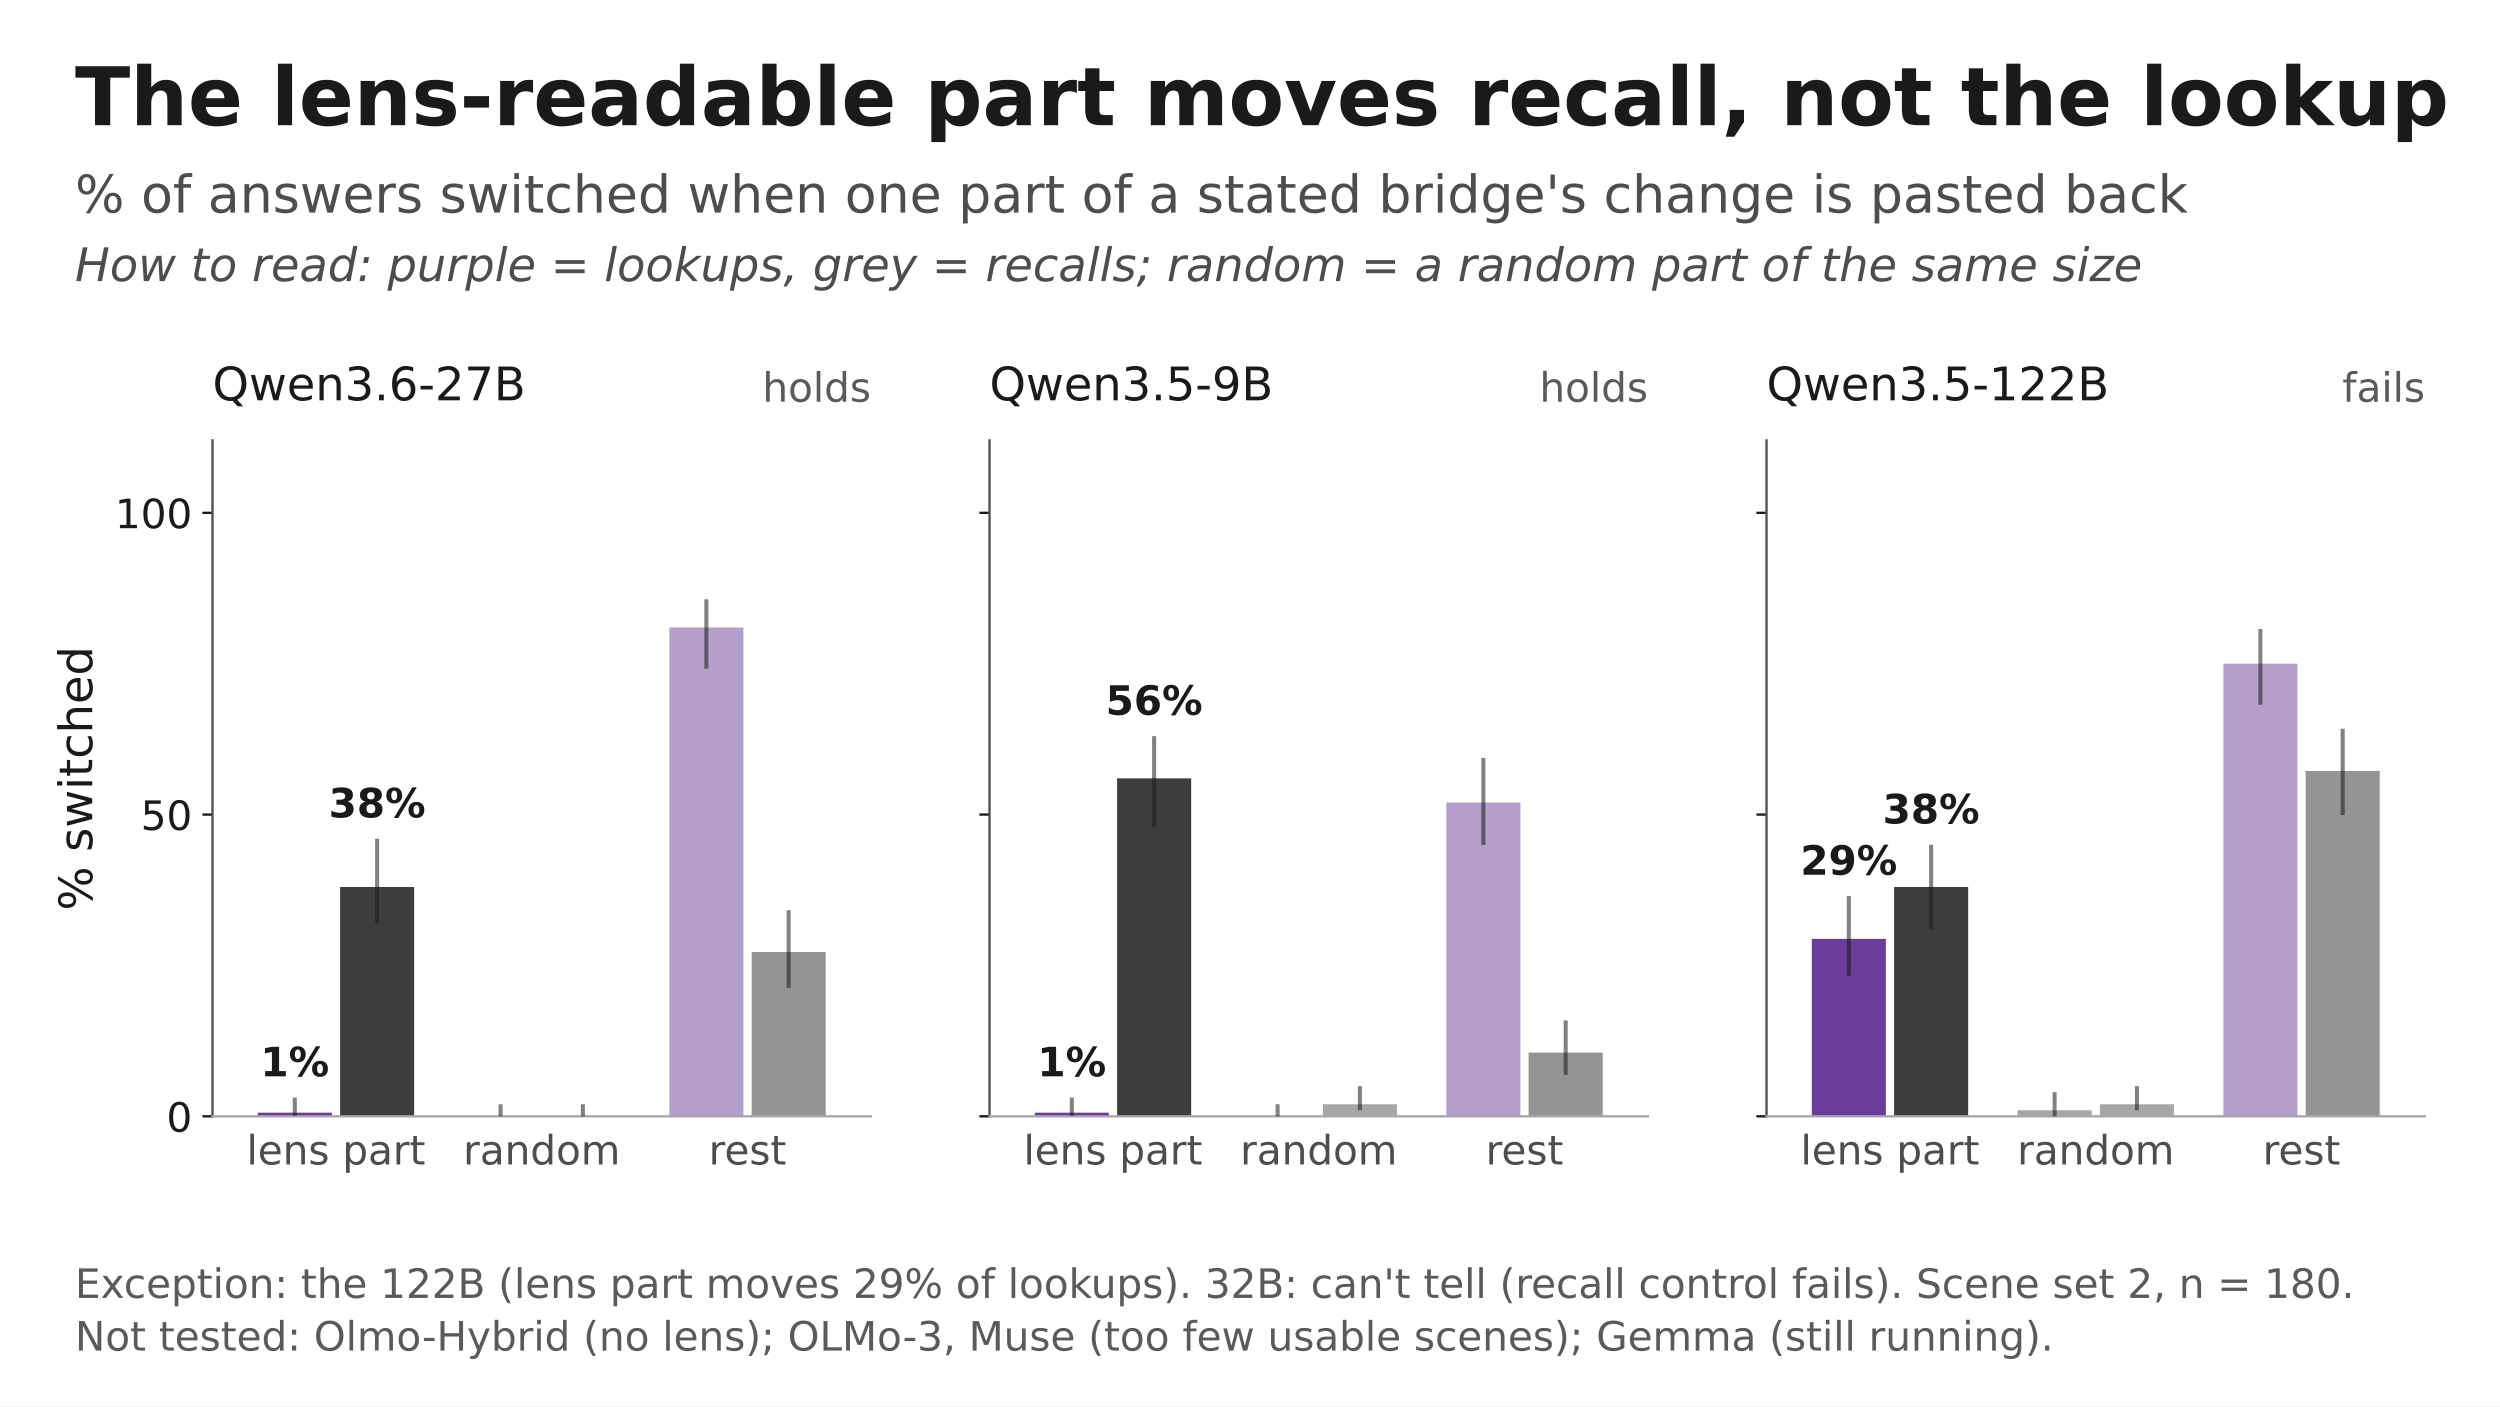
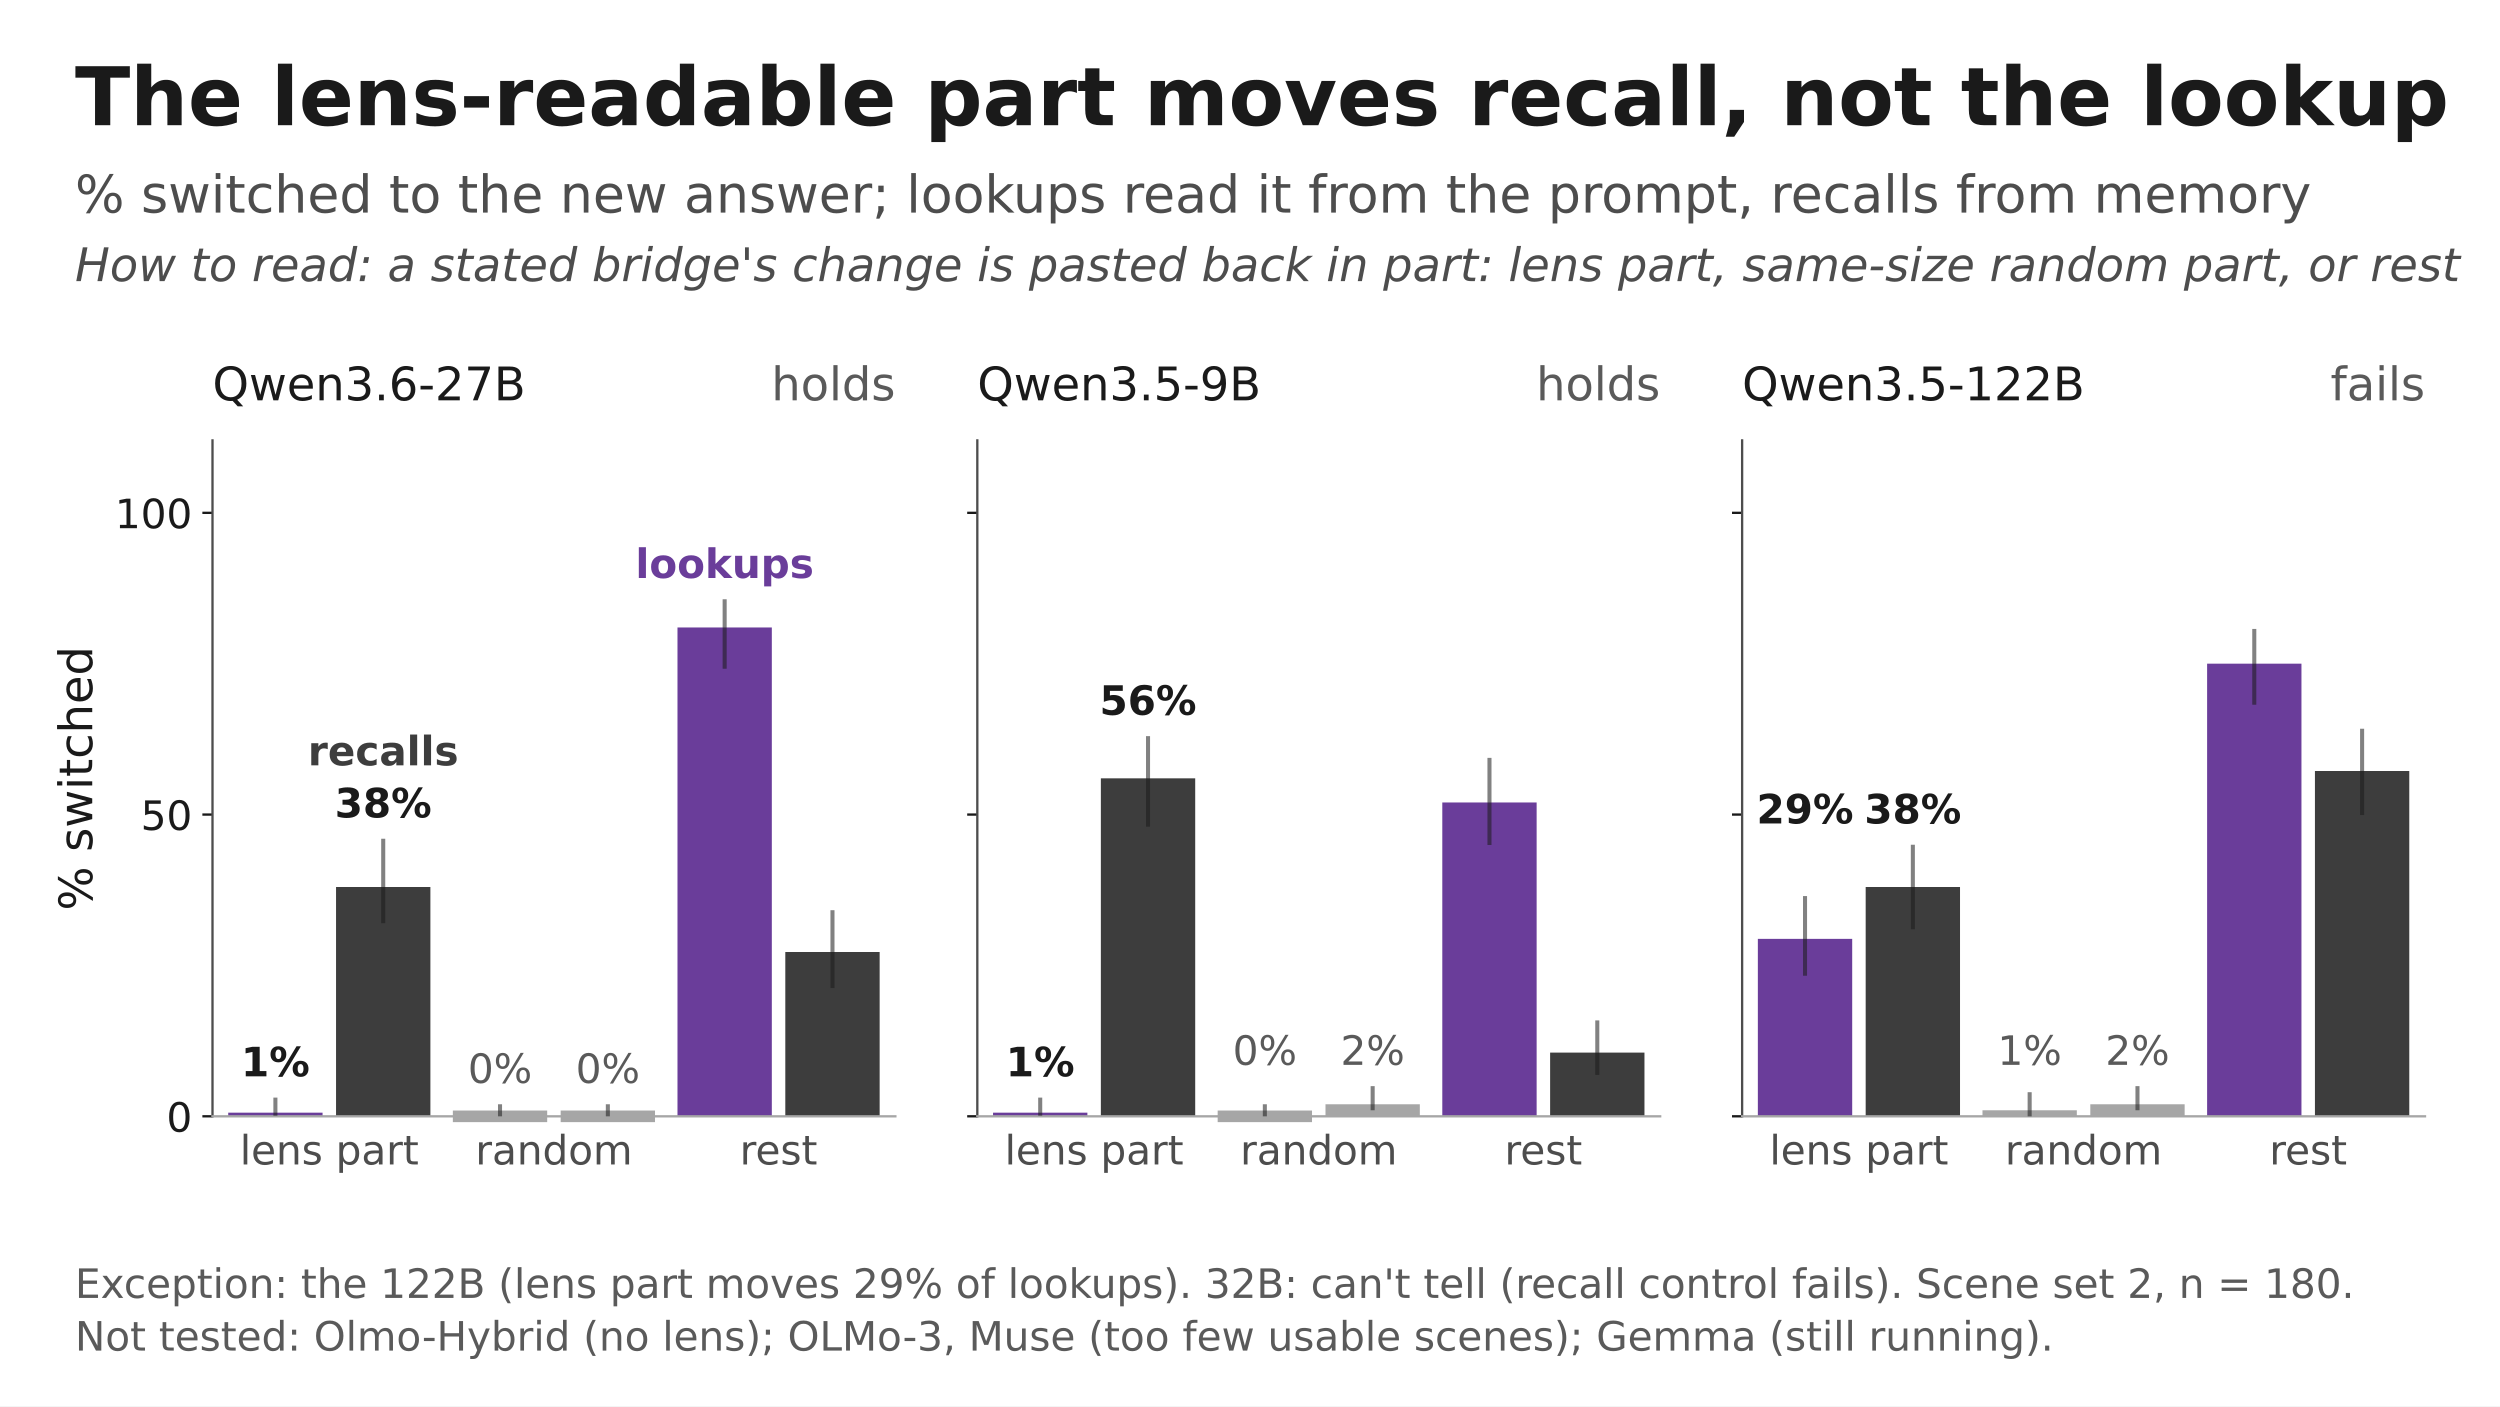
<svg xmlns="http://www.w3.org/2000/svg" xmlns:xlink="http://www.w3.org/1999/xlink" width="864pt" height="486pt" viewBox="0 0 864 486" version="1.1">
  <defs>
    <style type="text/css">*{stroke-linejoin: round; stroke-linecap: butt}</style>
  </defs>
  <g id="figure_1">
    <g id="patch_1">
      <path d="M 0 486  L 864 486  L 864 0  L 0 0  z " style="fill: #ffffff" />
    </g>
    <g id="axes_1">
      <g id="patch_2">
-         <path d="M 73.44 385.8  L 301.011 385.8  L 301.011 152.2  L 73.44 152.2  z " style="fill: #ffffff" />
+         <path d="M 73.44 385.8  L 309.44 385.8  L 309.44 152.2  L 73.44 152.2  z " style="fill: #ffffff" />
      </g>
      <g id="matplotlib.axis_1">
        <g id="xtick_1">
          <g id="line2d_1" />
          <g id="text_1">
-             <text style="font-size: 14px; font-family: 'DejaVu Sans'; text-anchor: middle; fill: #4d4d4d" x="116.11" y="402.438" transform="rotate(-0 116.1096 402.4378)">lens part</text>
+             <text style="font-size: 14px; font-family: 'DejaVu Sans'; text-anchor: middle; fill: #4d4d4d" x="113.808" y="402.438" transform="rotate(-0 113.8084 402.4378)">lens part</text>
          </g>
        </g>
        <g id="xtick_2">
          <g id="line2d_2" />
          <g id="text_2">
-             <text style="font-size: 14px; font-family: 'DejaVu Sans'; text-anchor: middle; fill: #4d4d4d" x="187.226" y="402.438" transform="rotate(-0 187.2257 402.4378)">random</text>
+             <text style="font-size: 14px; font-family: 'DejaVu Sans'; text-anchor: middle; fill: #4d4d4d" x="191.44" y="402.438" transform="rotate(-0 191.44 402.4378)">random</text>
          </g>
        </g>
        <g id="xtick_3">
          <g id="line2d_3" />
          <g id="text_3">
-             <text style="font-size: 14px; font-family: 'DejaVu Sans'; text-anchor: middle; fill: #4d4d4d" x="258.342" y="402.437" transform="rotate(-0 258.3418 402.4367)">rest</text>
+             <text style="font-size: 14px; font-family: 'DejaVu Sans'; text-anchor: middle; fill: #4d4d4d" x="269.072" y="402.437" transform="rotate(-0 269.0716 402.4367)">rest</text>
          </g>
        </g>
      </g>
      <g id="matplotlib.axis_2">
        <g id="ytick_1">
          <g id="line2d_4">
            <defs>
-               <path id="m57702f24b7" d="M 0 0  L -3.5 0  " style="stroke: #1a1a1a; stroke-width: 0.8" />
+               <path id="md318190e50" d="M 0 0  L -3.5 0  " style="stroke: #1a1a1a; stroke-width: 0.8" />
            </defs>
            <g>
-               <use xlink:href="#m57702f24b7" x="73.44" y="385.8" style="fill: #1a1a1a; stroke: #1a1a1a; stroke-width: 0.8" />
+               <use xlink:href="#md318190e50" x="73.44" y="385.8" style="fill: #1a1a1a; stroke: #1a1a1a; stroke-width: 0.8" />
            </g>
          </g>
          <g id="text_4">
            <text style="font-size: 14px; font-family: 'DejaVu Sans'; text-anchor: end; fill: #1a1a1a" x="66.44" y="391.118" transform="rotate(-0 66.44 391.1184)">0</text>
          </g>
        </g>
        <g id="ytick_2">
          <g id="line2d_5">
            <g>
-               <use xlink:href="#m57702f24b7" x="73.44" y="281.514" style="fill: #1a1a1a; stroke: #1a1a1a; stroke-width: 0.8" />
+               <use xlink:href="#md318190e50" x="73.44" y="281.514" style="fill: #1a1a1a; stroke: #1a1a1a; stroke-width: 0.8" />
            </g>
          </g>
          <g id="text_5">
            <text style="font-size: 14px; font-family: 'DejaVu Sans'; text-anchor: end; fill: #1a1a1a" x="66.44" y="286.833" transform="rotate(-0 66.44 286.8326)">50</text>
          </g>
        </g>
        <g id="ytick_3">
          <g id="line2d_6">
            <g>
-               <use xlink:href="#m57702f24b7" x="73.44" y="177.229" style="fill: #1a1a1a; stroke: #1a1a1a; stroke-width: 0.8" />
+               <use xlink:href="#md318190e50" x="73.44" y="177.229" style="fill: #1a1a1a; stroke: #1a1a1a; stroke-width: 0.8" />
            </g>
          </g>
          <g id="text_6">
            <text style="font-size: 14px; font-family: 'DejaVu Sans'; text-anchor: end; fill: #1a1a1a" x="66.44" y="182.547" transform="rotate(-0 66.44 182.5469)">100</text>
          </g>
        </g>
        <g id="text_7">
          <text style="font-size: 16px; font-family: 'DejaVu Sans'; text-anchor: middle; fill: #1a1a1a" x="31.874" y="269" transform="rotate(-90 31.87375 269)">% switched</text>
        </g>
      </g>
      <g id="patch_3">
-         <path d="M 89.086 385.8  L 114.687 385.8  L 114.687 384.549  L 89.086 384.549  z " clip-path="url(#p2c269c206a)" style="fill: #6a3d9a" />
+         <path d="M 78.874 385.8  L 111.479 385.8  L 111.479 384.549  L 78.874 384.549  z " clip-path="url(#pa3e2d3cb2d)" style="fill: #6a3d9a" />
      </g>
      <g id="patch_4">
-         <path d="M 117.532 385.8  L 143.134 385.8  L 143.134 306.543  L 117.532 306.543  z " clip-path="url(#p2c269c206a)" style="fill: #3d3d3d" />
+         <path d="M 116.137 385.8  L 148.743 385.8  L 148.743 306.543  L 116.137 306.543  z " clip-path="url(#pa3e2d3cb2d)" style="fill: #3d3d3d" />
      </g>
      <g id="patch_5">
-         <path d="M 160.202 385.8  L 185.803 385.8  L 185.803 385.8  L 160.202 385.8  z " clip-path="url(#p2c269c206a)" style="fill: #a6a6a6" />
+         <path d="M 156.506 385.8  L 189.111 385.8  L 189.111 385.8  L 156.506 385.8  z " clip-path="url(#pa3e2d3cb2d)" style="fill: #a6a6a6" />
      </g>
      <g id="patch_6">
-         <path d="M 188.648 385.8  L 214.25 385.8  L 214.25 385.8  L 188.648 385.8  z " clip-path="url(#p2c269c206a)" style="fill: #a6a6a6" />
+         <path d="M 193.769 385.8  L 226.374 385.8  L 226.374 385.8  L 193.769 385.8  z " clip-path="url(#pa3e2d3cb2d)" style="fill: #a6a6a6" />
      </g>
      <g id="patch_7">
-         <path d="M 231.318 385.8  L 256.919 385.8  L 256.919 216.857  L 231.318 216.857  z " clip-path="url(#p2c269c206a)" style="fill: #b49ecc" />
+         <path d="M 234.137 385.8  L 266.743 385.8  L 266.743 216.857  L 234.137 216.857  z " clip-path="url(#pa3e2d3cb2d)" style="fill: #6a3d9a" />
      </g>
      <g id="patch_8">
-         <path d="M 259.764 385.8  L 285.366 385.8  L 285.366 329.022  L 259.764 329.022  z " clip-path="url(#p2c269c206a)" style="fill: #949494" />
+         <path d="M 271.401 385.8  L 304.006 385.8  L 304.006 329.022  L 271.401 329.022  z " clip-path="url(#pa3e2d3cb2d)" style="fill: #3d3d3d" />
+       </g>
+       <g id="line2d_7">
+         <path d="M 156.506 385.8  L 189.111 385.8  " style="fill: none; stroke: #a6a6a6; stroke-width: 4" />
+       </g>
+       <g id="line2d_8">
+         <path d="M 193.769 385.8  L 226.374 385.8  " style="fill: none; stroke: #a6a6a6; stroke-width: 4" />
      </g>
      <g id="patch_9">
        <path d="M 73.44 385.8  L 73.44 152.2  " style="fill: none; stroke: #4d4d4d; stroke-width: 0.8; stroke-linejoin: miter; stroke-linecap: square" />
      </g>
      <g id="patch_10">
-         <path d="M 73.44 385.8  L 301.011 385.8  " style="fill: none; stroke: #a6a6a6; stroke-width: 0.8; stroke-linejoin: miter; stroke-linecap: square" />
-       </g>
-       <g id="ci">
-         <path d="M 101.886 385.591  L 101.886 379.334  " clip-path="url(#p2c269c206a)" style="fill: none; stroke: #1a1a1a; stroke-opacity: 0.55; stroke-width: 1.4" />
-       </g>
-       <g id="ci">
-         <path d="M 130.333 319.057  L 130.333 289.857  " clip-path="url(#p2c269c206a)" style="fill: none; stroke: #1a1a1a; stroke-opacity: 0.55; stroke-width: 1.4" />
-       </g>
-       <g id="ci">
-         <path d="M 173.002 385.8  L 173.002 381.629  " clip-path="url(#p2c269c206a)" style="fill: none; stroke: #1a1a1a; stroke-opacity: 0.55; stroke-width: 1.4" />
-       </g>
-       <g id="ci">
-         <path d="M 201.449 385.8  L 201.449 381.629  " clip-path="url(#p2c269c206a)" style="fill: none; stroke: #1a1a1a; stroke-opacity: 0.55; stroke-width: 1.4" />
-       </g>
-       <g id="ci">
-         <path d="M 244.119 231.123  L 244.119 207.109  " clip-path="url(#p2c269c206a)" style="fill: none; stroke: #1a1a1a; stroke-opacity: 0.55; stroke-width: 1.4" />
-       </g>
-       <g id="ci">
-         <path d="M 272.565 341.486  L 272.565 314.573  " clip-path="url(#p2c269c206a)" style="fill: none; stroke: #1a1a1a; stroke-opacity: 0.55; stroke-width: 1.4" />
+         <path d="M 73.44 385.8  L 309.44 385.8  " style="fill: none; stroke: #a6a6a6; stroke-width: 0.8; stroke-linejoin: miter; stroke-linecap: square" />
+       </g>
+       <g id="ci">
+         <path d="M 95.177 385.591  L 95.177 379.334  " clip-path="url(#pa3e2d3cb2d)" style="fill: none; stroke: #1a1a1a; stroke-opacity: 0.55; stroke-width: 1.4" />
+       </g>
+       <g id="ci">
+         <path d="M 132.44 319.057  L 132.44 289.857  " clip-path="url(#pa3e2d3cb2d)" style="fill: none; stroke: #1a1a1a; stroke-opacity: 0.55; stroke-width: 1.4" />
+       </g>
+       <g id="ci">
+         <path d="M 172.808 385.8  L 172.808 381.629  " clip-path="url(#pa3e2d3cb2d)" style="fill: none; stroke: #1a1a1a; stroke-opacity: 0.55; stroke-width: 1.4" />
+       </g>
+       <g id="ci">
+         <path d="M 210.072 385.8  L 210.072 381.629  " clip-path="url(#pa3e2d3cb2d)" style="fill: none; stroke: #1a1a1a; stroke-opacity: 0.55; stroke-width: 1.4" />
+       </g>
+       <g id="ci">
+         <path d="M 250.44 231.123  L 250.44 207.109  " clip-path="url(#pa3e2d3cb2d)" style="fill: none; stroke: #1a1a1a; stroke-opacity: 0.55; stroke-width: 1.4" />
+       </g>
+       <g id="ci">
+         <path d="M 287.703 341.486  L 287.703 314.573  " clip-path="url(#pa3e2d3cb2d)" style="fill: none; stroke: #1a1a1a; stroke-opacity: 0.55; stroke-width: 1.4" />
      </g>
      <g id="text_8">
        <text style="font-size: 16px; font-family: 'DejaVu Sans'; text-anchor: start; fill: #1a1a1a" x="73.44" y="138.356" transform="rotate(-0 73.44 138.3562)">Qwen3.6-27B</text>
      </g>
      <g id="text_9">
-         <text style="font-size: 14px; font-family: 'DejaVu Sans'; text-anchor: end; fill: #5a5a5a" x="301.011" y="138.837" transform="rotate(-0 301.0114 138.8367)">holds</text>
-       </g>
-       <g id="value">
-         <text style="font-weight: 700; font-size: 14px; font-family: 'DejaVu Sans'; text-anchor: middle; fill: #1a1a1a" x="101.886" y="371.971" transform="rotate(-0 101.8864 371.971)">1%</text>
-       </g>
-       <g id="value">
-         <text style="font-weight: 700; font-size: 14px; font-family: 'DejaVu Sans'; text-anchor: middle; fill: #1a1a1a" x="130.333" y="282.494" transform="rotate(-0 130.3329 282.4939)">38%</text>
+         <text style="font-size: 16px; font-family: 'DejaVu Sans'; text-anchor: end; fill: #5a5a5a" x="309.44" y="138.356" transform="rotate(-0 309.44 138.3562)">holds</text>
+       </g>
+       <g id="value">
+         <text style="font-weight: 700; font-size: 14px; font-family: 'DejaVu Sans'; text-anchor: middle; fill: #1a1a1a" x="95.177" y="371.971" transform="rotate(-0 95.17684 371.971)">1%</text>
+       </g>
+       <g id="value">
+         <text style="font-weight: 700; font-size: 14px; font-family: 'DejaVu Sans'; text-anchor: middle; fill: #1a1a1a" x="132.44" y="282.494" transform="rotate(-0 132.44 282.4939)">38%</text>
+       </g>
+       <g id="value">
+         <text style="font-size: 14px; font-family: 'DejaVu Sans'; text-anchor: middle; fill: #5a5a5a" x="172.808" y="374.265" transform="rotate(-0 172.8084 374.2653)">0%</text>
+       </g>
+       <g id="value">
+         <text style="font-size: 14px; font-family: 'DejaVu Sans'; text-anchor: middle; fill: #5a5a5a" x="210.072" y="374.265" transform="rotate(-0 210.0716 374.2653)">0%</text>
+       </g>
+       <g id="direct">
+         <text style="font-weight: 700; font-size: 14px; font-family: 'DejaVu Sans'; text-anchor: middle; fill: #6a3d9a" x="250.44" y="199.746" transform="rotate(-0 250.44 199.7459)">lookups</text>
+       </g>
+       <g id="direct">
+         <text style="font-weight: 700; font-size: 14px; font-family: 'DejaVu Sans'; text-anchor: middle; fill: #3d3d3d" x="132.44" y="264.494" transform="rotate(-0 132.44 264.4939)">recalls</text>
      </g>
    </g>
    <g id="axes_2">
      <g id="patch_11">
-         <path d="M 341.974 385.8  L 569.546 385.8  L 569.546 152.2  L 341.974 152.2  z " style="fill: #ffffff" />
+         <path d="M 337.76 385.8  L 573.76 385.8  L 573.76 152.2  L 337.76 152.2  z " style="fill: #ffffff" />
      </g>
      <g id="matplotlib.axis_3">
        <g id="xtick_4">
-           <g id="line2d_7" />
+           <g id="line2d_9" />
          <g id="text_10">
-             <text style="font-size: 14px; font-family: 'DejaVu Sans'; text-anchor: middle; fill: #4d4d4d" x="384.644" y="402.438" transform="rotate(-0 384.6439 402.4378)">lens part</text>
+             <text style="font-size: 14px; font-family: 'DejaVu Sans'; text-anchor: middle; fill: #4d4d4d" x="378.128" y="402.438" transform="rotate(-0 378.1284 402.4378)">lens part</text>
          </g>
        </g>
        <g id="xtick_5">
-           <g id="line2d_8" />
+           <g id="line2d_10" />
          <g id="text_11">
            <text style="font-size: 14px; font-family: 'DejaVu Sans'; text-anchor: middle; fill: #4d4d4d" x="455.76" y="402.438" transform="rotate(-0 455.76 402.4378)">random</text>
          </g>
        </g>
        <g id="xtick_6">
-           <g id="line2d_9" />
+           <g id="line2d_11" />
          <g id="text_12">
-             <text style="font-size: 14px; font-family: 'DejaVu Sans'; text-anchor: middle; fill: #4d4d4d" x="526.876" y="402.437" transform="rotate(-0 526.8761 402.4367)">rest</text>
+             <text style="font-size: 14px; font-family: 'DejaVu Sans'; text-anchor: middle; fill: #4d4d4d" x="533.392" y="402.437" transform="rotate(-0 533.3916 402.4367)">rest</text>
          </g>
        </g>
      </g>
      <g id="matplotlib.axis_4">
        <g id="ytick_4">
-           <g id="line2d_10">
-             <g>
-               <use xlink:href="#m57702f24b7" x="341.974" y="385.8" style="fill: #1a1a1a; stroke: #1a1a1a; stroke-width: 0.8" />
+           <g id="line2d_12">
+             <g>
+               <use xlink:href="#md318190e50" x="337.76" y="385.8" style="fill: #1a1a1a; stroke: #1a1a1a; stroke-width: 0.8" />
            </g>
          </g>
        </g>
        <g id="ytick_5">
-           <g id="line2d_11">
-             <g>
-               <use xlink:href="#m57702f24b7" x="341.974" y="281.514" style="fill: #1a1a1a; stroke: #1a1a1a; stroke-width: 0.8" />
+           <g id="line2d_13">
+             <g>
+               <use xlink:href="#md318190e50" x="337.76" y="281.514" style="fill: #1a1a1a; stroke: #1a1a1a; stroke-width: 0.8" />
            </g>
          </g>
        </g>
        <g id="ytick_6">
-           <g id="line2d_12">
-             <g>
-               <use xlink:href="#m57702f24b7" x="341.974" y="177.229" style="fill: #1a1a1a; stroke: #1a1a1a; stroke-width: 0.8" />
+           <g id="line2d_14">
+             <g>
+               <use xlink:href="#md318190e50" x="337.76" y="177.229" style="fill: #1a1a1a; stroke: #1a1a1a; stroke-width: 0.8" />
            </g>
          </g>
        </g>
      </g>
      <g id="patch_12">
-         <path d="M 357.62 385.8  L 383.222 385.8  L 383.222 384.549  L 357.62 384.549  z " clip-path="url(#pbd37b2be3e)" style="fill: #6a3d9a" />
+         <path d="M 343.194 385.8  L 375.799 385.8  L 375.799 384.549  L 343.194 384.549  z " clip-path="url(#p2e5b77ef13)" style="fill: #6a3d9a" />
      </g>
      <g id="patch_13">
-         <path d="M 386.066 385.8  L 411.668 385.8  L 411.668 269  L 386.066 269  z " clip-path="url(#pbd37b2be3e)" style="fill: #3d3d3d" />
+         <path d="M 380.457 385.8  L 413.063 385.8  L 413.063 269  L 380.457 269  z " clip-path="url(#p2e5b77ef13)" style="fill: #3d3d3d" />
      </g>
      <g id="patch_14">
-         <path d="M 428.736 385.8  L 454.338 385.8  L 454.338 385.8  L 428.736 385.8  z " clip-path="url(#pbd37b2be3e)" style="fill: #a6a6a6" />
+         <path d="M 420.826 385.8  L 453.431 385.8  L 453.431 385.8  L 420.826 385.8  z " clip-path="url(#p2e5b77ef13)" style="fill: #a6a6a6" />
      </g>
      <g id="patch_15">
-         <path d="M 457.182 385.8  L 482.784 385.8  L 482.784 381.629  L 457.182 381.629  z " clip-path="url(#pbd37b2be3e)" style="fill: #a6a6a6" />
+         <path d="M 458.089 385.8  L 490.694 385.8  L 490.694 381.629  L 458.089 381.629  z " clip-path="url(#p2e5b77ef13)" style="fill: #a6a6a6" />
      </g>
      <g id="patch_16">
-         <path d="M 499.852 385.8  L 525.454 385.8  L 525.454 277.343  L 499.852 277.343  z " clip-path="url(#pbd37b2be3e)" style="fill: #b49ecc" />
+         <path d="M 498.457 385.8  L 531.063 385.8  L 531.063 277.343  L 498.457 277.343  z " clip-path="url(#p2e5b77ef13)" style="fill: #6a3d9a" />
      </g>
      <g id="patch_17">
-         <path d="M 528.298 385.8  L 553.9 385.8  L 553.9 363.784  L 528.298 363.784  z " clip-path="url(#pbd37b2be3e)" style="fill: #949494" />
+         <path d="M 535.721 385.8  L 568.326 385.8  L 568.326 363.784  L 535.721 363.784  z " clip-path="url(#p2e5b77ef13)" style="fill: #3d3d3d" />
+       </g>
+       <g id="line2d_15">
+         <path d="M 420.826 385.8  L 453.431 385.8  " style="fill: none; stroke: #a6a6a6; stroke-width: 4" />
      </g>
      <g id="patch_18">
-         <path d="M 341.974 385.8  L 341.974 152.2  " style="fill: none; stroke: #4d4d4d; stroke-width: 0.8; stroke-linejoin: miter; stroke-linecap: square" />
+         <path d="M 337.76 385.8  L 337.76 152.2  " style="fill: none; stroke: #4d4d4d; stroke-width: 0.8; stroke-linejoin: miter; stroke-linecap: square" />
      </g>
      <g id="patch_19">
-         <path d="M 341.974 385.8  L 569.546 385.8  " style="fill: none; stroke: #a6a6a6; stroke-width: 0.8; stroke-linejoin: miter; stroke-linecap: square" />
-       </g>
-       <g id="ci">
-         <path d="M 370.421 385.591  L 370.421 379.334  " clip-path="url(#pbd37b2be3e)" style="fill: none; stroke: #1a1a1a; stroke-opacity: 0.55; stroke-width: 1.4" />
-       </g>
-       <g id="ci">
-         <path d="M 398.867 285.686  L 398.867 254.4  " clip-path="url(#pbd37b2be3e)" style="fill: none; stroke: #1a1a1a; stroke-opacity: 0.55; stroke-width: 1.4" />
-       </g>
-       <g id="ci">
-         <path d="M 441.537 385.8  L 441.537 381.629  " clip-path="url(#pbd37b2be3e)" style="fill: none; stroke: #1a1a1a; stroke-opacity: 0.55; stroke-width: 1.4" />
-       </g>
-       <g id="ci">
-         <path d="M 469.983 383.714  L 469.983 375.371  " clip-path="url(#pbd37b2be3e)" style="fill: none; stroke: #1a1a1a; stroke-opacity: 0.55; stroke-width: 1.4" />
-       </g>
-       <g id="ci">
-         <path d="M 512.653 292.037  L 512.653 261.916  " clip-path="url(#pbd37b2be3e)" style="fill: none; stroke: #1a1a1a; stroke-opacity: 0.55; stroke-width: 1.4" />
-       </g>
-       <g id="ci">
-         <path d="M 541.099 371.487  L 541.099 352.643  " clip-path="url(#pbd37b2be3e)" style="fill: none; stroke: #1a1a1a; stroke-opacity: 0.55; stroke-width: 1.4" />
+         <path d="M 337.76 385.8  L 573.76 385.8  " style="fill: none; stroke: #a6a6a6; stroke-width: 0.8; stroke-linejoin: miter; stroke-linecap: square" />
+       </g>
+       <g id="ci">
+         <path d="M 359.497 385.591  L 359.497 379.334  " clip-path="url(#p2e5b77ef13)" style="fill: none; stroke: #1a1a1a; stroke-opacity: 0.55; stroke-width: 1.4" />
+       </g>
+       <g id="ci">
+         <path d="M 396.76 285.686  L 396.76 254.4  " clip-path="url(#p2e5b77ef13)" style="fill: none; stroke: #1a1a1a; stroke-opacity: 0.55; stroke-width: 1.4" />
+       </g>
+       <g id="ci">
+         <path d="M 437.128 385.8  L 437.128 381.629  " clip-path="url(#p2e5b77ef13)" style="fill: none; stroke: #1a1a1a; stroke-opacity: 0.55; stroke-width: 1.4" />
+       </g>
+       <g id="ci">
+         <path d="M 474.392 383.714  L 474.392 375.371  " clip-path="url(#p2e5b77ef13)" style="fill: none; stroke: #1a1a1a; stroke-opacity: 0.55; stroke-width: 1.4" />
+       </g>
+       <g id="ci">
+         <path d="M 514.76 292.037  L 514.76 261.916  " clip-path="url(#p2e5b77ef13)" style="fill: none; stroke: #1a1a1a; stroke-opacity: 0.55; stroke-width: 1.4" />
+       </g>
+       <g id="ci">
+         <path d="M 552.023 371.487  L 552.023 352.643  " clip-path="url(#p2e5b77ef13)" style="fill: none; stroke: #1a1a1a; stroke-opacity: 0.55; stroke-width: 1.4" />
      </g>
      <g id="text_13">
-         <text style="font-size: 16px; font-family: 'DejaVu Sans'; text-anchor: start; fill: #1a1a1a" x="341.974" y="138.356" transform="rotate(-0 341.9743 138.3562)">Qwen3.5-9B</text>
+         <text style="font-size: 16px; font-family: 'DejaVu Sans'; text-anchor: start; fill: #1a1a1a" x="337.76" y="138.356" transform="rotate(-0 337.76 138.3562)">Qwen3.5-9B</text>
      </g>
      <g id="text_14">
-         <text style="font-size: 14px; font-family: 'DejaVu Sans'; text-anchor: end; fill: #5a5a5a" x="569.546" y="138.837" transform="rotate(-0 569.5457 138.8367)">holds</text>
-       </g>
-       <g id="value">
-         <text style="font-weight: 700; font-size: 14px; font-family: 'DejaVu Sans'; text-anchor: middle; fill: #1a1a1a" x="370.421" y="371.971" transform="rotate(-0 370.4207 371.971)">1%</text>
-       </g>
-       <g id="value">
-         <text style="font-weight: 700; font-size: 14px; font-family: 'DejaVu Sans'; text-anchor: middle; fill: #1a1a1a" x="398.867" y="247.037" transform="rotate(-0 398.8671 247.0367)">56%</text>
+         <text style="font-size: 16px; font-family: 'DejaVu Sans'; text-anchor: end; fill: #5a5a5a" x="573.76" y="138.356" transform="rotate(-0 573.76 138.3562)">holds</text>
+       </g>
+       <g id="value">
+         <text style="font-weight: 700; font-size: 14px; font-family: 'DejaVu Sans'; text-anchor: middle; fill: #1a1a1a" x="359.497" y="371.971" transform="rotate(-0 359.4968 371.971)">1%</text>
+       </g>
+       <g id="value">
+         <text style="font-weight: 700; font-size: 14px; font-family: 'DejaVu Sans'; text-anchor: middle; fill: #1a1a1a" x="396.76" y="247.037" transform="rotate(-0 396.76 247.0367)">56%</text>
+       </g>
+       <g id="value">
+         <text style="font-size: 14px; font-family: 'DejaVu Sans'; text-anchor: middle; fill: #5a5a5a" x="437.128" y="368.008" transform="rotate(-0 437.1284 368.0081)">0%</text>
+       </g>
+       <g id="value">
+         <text style="font-size: 14px; font-family: 'DejaVu Sans'; text-anchor: middle; fill: #5a5a5a" x="474.392" y="368.008" transform="rotate(-0 474.3916 368.0081)">2%</text>
      </g>
    </g>
    <g id="axes_3">
      <g id="patch_20">
-         <path d="M 610.509 385.8  L 838.08 385.8  L 838.08 152.2  L 610.509 152.2  z " style="fill: #ffffff" />
+         <path d="M 602.08 385.8  L 838.08 385.8  L 838.08 152.2  L 602.08 152.2  z " style="fill: #ffffff" />
      </g>
      <g id="matplotlib.axis_5">
        <g id="xtick_7">
-           <g id="line2d_13" />
+           <g id="line2d_16" />
          <g id="text_15">
-             <text style="font-size: 14px; font-family: 'DejaVu Sans'; text-anchor: middle; fill: #4d4d4d" x="653.178" y="402.438" transform="rotate(-0 653.1782 402.4378)">lens part</text>
+             <text style="font-size: 14px; font-family: 'DejaVu Sans'; text-anchor: middle; fill: #4d4d4d" x="642.448" y="402.438" transform="rotate(-0 642.4484 402.4378)">lens part</text>
          </g>
        </g>
        <g id="xtick_8">
-           <g id="line2d_14" />
+           <g id="line2d_17" />
          <g id="text_16">
-             <text style="font-size: 14px; font-family: 'DejaVu Sans'; text-anchor: middle; fill: #4d4d4d" x="724.294" y="402.438" transform="rotate(-0 724.2943 402.4378)">random</text>
+             <text style="font-size: 14px; font-family: 'DejaVu Sans'; text-anchor: middle; fill: #4d4d4d" x="720.08" y="402.438" transform="rotate(-0 720.08 402.4378)">random</text>
          </g>
        </g>
        <g id="xtick_9">
-           <g id="line2d_15" />
+           <g id="line2d_18" />
          <g id="text_17">
-             <text style="font-size: 14px; font-family: 'DejaVu Sans'; text-anchor: middle; fill: #4d4d4d" x="795.41" y="402.437" transform="rotate(-0 795.4104 402.4367)">rest</text>
+             <text style="font-size: 14px; font-family: 'DejaVu Sans'; text-anchor: middle; fill: #4d4d4d" x="797.712" y="402.437" transform="rotate(-0 797.7116 402.4367)">rest</text>
          </g>
        </g>
      </g>
      <g id="matplotlib.axis_6">
        <g id="ytick_7">
-           <g id="line2d_16">
-             <g>
-               <use xlink:href="#m57702f24b7" x="610.509" y="385.8" style="fill: #1a1a1a; stroke: #1a1a1a; stroke-width: 0.8" />
+           <g id="line2d_19">
+             <g>
+               <use xlink:href="#md318190e50" x="602.08" y="385.8" style="fill: #1a1a1a; stroke: #1a1a1a; stroke-width: 0.8" />
            </g>
          </g>
        </g>
        <g id="ytick_8">
-           <g id="line2d_17">
-             <g>
-               <use xlink:href="#m57702f24b7" x="610.509" y="281.514" style="fill: #1a1a1a; stroke: #1a1a1a; stroke-width: 0.8" />
+           <g id="line2d_20">
+             <g>
+               <use xlink:href="#md318190e50" x="602.08" y="281.514" style="fill: #1a1a1a; stroke: #1a1a1a; stroke-width: 0.8" />
            </g>
          </g>
        </g>
        <g id="ytick_9">
-           <g id="line2d_18">
-             <g>
-               <use xlink:href="#m57702f24b7" x="610.509" y="177.229" style="fill: #1a1a1a; stroke: #1a1a1a; stroke-width: 0.8" />
+           <g id="line2d_21">
+             <g>
+               <use xlink:href="#md318190e50" x="602.08" y="177.229" style="fill: #1a1a1a; stroke: #1a1a1a; stroke-width: 0.8" />
            </g>
          </g>
        </g>
      </g>
      <g id="patch_21">
-         <path d="M 626.154 385.8  L 651.756 385.8  L 651.756 324.48  L 626.154 324.48  z " clip-path="url(#p41bc154344)" style="fill: #6a3d9a" />
+         <path d="M 607.514 385.8  L 640.119 385.8  L 640.119 324.48  L 607.514 324.48  z " clip-path="url(#pe193df6cce)" style="fill: #6a3d9a" />
      </g>
      <g id="patch_22">
-         <path d="M 654.601 385.8  L 680.202 385.8  L 680.202 306.543  L 654.601 306.543  z " clip-path="url(#p41bc154344)" style="fill: #3d3d3d" />
+         <path d="M 644.777 385.8  L 677.383 385.8  L 677.383 306.543  L 644.777 306.543  z " clip-path="url(#pe193df6cce)" style="fill: #3d3d3d" />
      </g>
      <g id="patch_23">
-         <path d="M 697.27 385.8  L 722.872 385.8  L 722.872 383.714  L 697.27 383.714  z " clip-path="url(#p41bc154344)" style="fill: #a6a6a6" />
+         <path d="M 685.146 385.8  L 717.751 385.8  L 717.751 383.714  L 685.146 383.714  z " clip-path="url(#pe193df6cce)" style="fill: #a6a6a6" />
      </g>
      <g id="patch_24">
-         <path d="M 725.717 385.8  L 751.318 385.8  L 751.318 381.629  L 725.717 381.629  z " clip-path="url(#p41bc154344)" style="fill: #a6a6a6" />
+         <path d="M 722.409 385.8  L 755.014 385.8  L 755.014 381.629  L 722.409 381.629  z " clip-path="url(#pe193df6cce)" style="fill: #a6a6a6" />
      </g>
      <g id="patch_25">
-         <path d="M 768.386 385.8  L 793.988 385.8  L 793.988 229.371  L 768.386 229.371  z " clip-path="url(#p41bc154344)" style="fill: #b49ecc" />
+         <path d="M 762.777 385.8  L 795.383 385.8  L 795.383 229.371  L 762.777 229.371  z " clip-path="url(#pe193df6cce)" style="fill: #6a3d9a" />
      </g>
      <g id="patch_26">
-         <path d="M 796.833 385.8  L 822.434 385.8  L 822.434 266.451  L 796.833 266.451  z " clip-path="url(#p41bc154344)" style="fill: #949494" />
+         <path d="M 800.041 385.8  L 832.646 385.8  L 832.646 266.451  L 800.041 266.451  z " clip-path="url(#pe193df6cce)" style="fill: #3d3d3d" />
      </g>
      <g id="patch_27">
-         <path d="M 610.509 385.8  L 610.509 152.2  " style="fill: none; stroke: #4d4d4d; stroke-width: 0.8; stroke-linejoin: miter; stroke-linecap: square" />
+         <path d="M 602.08 385.8  L 602.08 152.2  " style="fill: none; stroke: #4d4d4d; stroke-width: 0.8; stroke-linejoin: miter; stroke-linecap: square" />
      </g>
      <g id="patch_28">
-         <path d="M 610.509 385.8  L 838.08 385.8  " style="fill: none; stroke: #a6a6a6; stroke-width: 0.8; stroke-linejoin: miter; stroke-linecap: square" />
-       </g>
-       <g id="ci">
-         <path d="M 638.955 337.203  L 638.955 309.671  " clip-path="url(#p41bc154344)" style="fill: none; stroke: #1a1a1a; stroke-opacity: 0.55; stroke-width: 1.4" />
-       </g>
-       <g id="ci">
-         <path d="M 667.401 321.143  L 667.401 291.943  " clip-path="url(#p41bc154344)" style="fill: none; stroke: #1a1a1a; stroke-opacity: 0.55; stroke-width: 1.4" />
-       </g>
-       <g id="ci">
-         <path d="M 710.071 385.8  L 710.071 377.457  " clip-path="url(#p41bc154344)" style="fill: none; stroke: #1a1a1a; stroke-opacity: 0.55; stroke-width: 1.4" />
-       </g>
-       <g id="ci">
-         <path d="M 738.518 383.714  L 738.518 375.371  " clip-path="url(#p41bc154344)" style="fill: none; stroke: #1a1a1a; stroke-opacity: 0.55; stroke-width: 1.4" />
-       </g>
-       <g id="ci">
-         <path d="M 781.187 243.562  L 781.187 217.36  " clip-path="url(#p41bc154344)" style="fill: none; stroke: #1a1a1a; stroke-opacity: 0.55; stroke-width: 1.4" />
-       </g>
-       <g id="ci">
-         <path d="M 809.634 281.686  L 809.634 251.845  " clip-path="url(#p41bc154344)" style="fill: none; stroke: #1a1a1a; stroke-opacity: 0.55; stroke-width: 1.4" />
+         <path d="M 602.08 385.8  L 838.08 385.8  " style="fill: none; stroke: #a6a6a6; stroke-width: 0.8; stroke-linejoin: miter; stroke-linecap: square" />
+       </g>
+       <g id="ci">
+         <path d="M 623.817 337.203  L 623.817 309.671  " clip-path="url(#pe193df6cce)" style="fill: none; stroke: #1a1a1a; stroke-opacity: 0.55; stroke-width: 1.4" />
+       </g>
+       <g id="ci">
+         <path d="M 661.08 321.143  L 661.08 291.943  " clip-path="url(#pe193df6cce)" style="fill: none; stroke: #1a1a1a; stroke-opacity: 0.55; stroke-width: 1.4" />
+       </g>
+       <g id="ci">
+         <path d="M 701.448 385.8  L 701.448 377.457  " clip-path="url(#pe193df6cce)" style="fill: none; stroke: #1a1a1a; stroke-opacity: 0.55; stroke-width: 1.4" />
+       </g>
+       <g id="ci">
+         <path d="M 738.712 383.714  L 738.712 375.371  " clip-path="url(#pe193df6cce)" style="fill: none; stroke: #1a1a1a; stroke-opacity: 0.55; stroke-width: 1.4" />
+       </g>
+       <g id="ci">
+         <path d="M 779.08 243.562  L 779.08 217.36  " clip-path="url(#pe193df6cce)" style="fill: none; stroke: #1a1a1a; stroke-opacity: 0.55; stroke-width: 1.4" />
+       </g>
+       <g id="ci">
+         <path d="M 816.343 281.686  L 816.343 251.845  " clip-path="url(#pe193df6cce)" style="fill: none; stroke: #1a1a1a; stroke-opacity: 0.55; stroke-width: 1.4" />
      </g>
      <g id="text_18">
-         <text style="font-size: 16px; font-family: 'DejaVu Sans'; text-anchor: start; fill: #1a1a1a" x="610.509" y="138.356" transform="rotate(-0 610.5086 138.3562)">Qwen3.5-122B</text>
+         <text style="font-size: 16px; font-family: 'DejaVu Sans'; text-anchor: start; fill: #1a1a1a" x="602.08" y="138.356" transform="rotate(-0 602.08 138.3562)">Qwen3.5-122B</text>
      </g>
      <g id="text_19">
-         <text style="font-size: 14px; font-family: 'DejaVu Sans'; text-anchor: end; fill: #5a5a5a" x="838.08" y="138.837" transform="rotate(-0 838.08 138.8367)">fails</text>
-       </g>
-       <g id="value">
-         <text style="font-weight: 700; font-size: 14px; font-family: 'DejaVu Sans'; text-anchor: middle; fill: #1a1a1a" x="638.955" y="302.308" transform="rotate(-0 638.955 302.3081)">29%</text>
-       </g>
-       <g id="value">
-         <text style="font-weight: 700; font-size: 14px; font-family: 'DejaVu Sans'; text-anchor: middle; fill: #1a1a1a" x="667.401" y="284.58" transform="rotate(-0 667.4014 284.5796)">38%</text>
+         <text style="font-size: 16px; font-family: 'DejaVu Sans'; text-anchor: end; fill: #5a5a5a" x="838.08" y="138.356" transform="rotate(-0 838.08 138.3562)">fails</text>
+       </g>
+       <g id="value">
+         <text style="font-weight: 700; font-size: 14px; font-family: 'DejaVu Sans'; text-anchor: middle; fill: #1a1a1a" x="623.817" y="284.58" transform="rotate(-0 623.8168 284.5796)">29%</text>
+       </g>
+       <g id="value">
+         <text style="font-weight: 700; font-size: 14px; font-family: 'DejaVu Sans'; text-anchor: middle; fill: #1a1a1a" x="661.08" y="284.58" transform="rotate(-0 661.08 284.5796)">38%</text>
+       </g>
+       <g id="value">
+         <text style="font-size: 14px; font-family: 'DejaVu Sans'; text-anchor: middle; fill: #5a5a5a" x="701.448" y="368.008" transform="rotate(-0 701.4484 368.0081)">1%</text>
+       </g>
+       <g id="value">
+         <text style="font-size: 14px; font-family: 'DejaVu Sans'; text-anchor: middle; fill: #5a5a5a" x="738.712" y="368.008" transform="rotate(-0 738.7116 368.0081)">2%</text>
      </g>
    </g>
    <g id="title">
      <text style="font-weight: 700; font-size: 28px; font-family: 'DejaVu Sans'; text-anchor: start; fill: #1a1a1a" x="25.92" y="43.276" transform="rotate(-0 25.92 43.27562)">The lens-readable part moves recall, not the lookup</text>
    </g>
    <g id="subtitle">
-       <text style="font-size: 18px; font-family: 'DejaVu Sans'; text-anchor: start; fill: #4d4d4d" x="25.92" y="73.477" transform="rotate(-0 25.92 73.47719)">% of answers switched when one part of a stated bridge's change is pasted back</text>
+       <text style="font-size: 18px; font-family: 'DejaVu Sans'; text-anchor: start; fill: #4d4d4d" x="25.92" y="73.477" transform="rotate(-0 25.92 73.47719)">% switched to the new answer; lookups read it from the prompt, recalls from memory</text>
    </g>
    <g id="how">
-       <text style="font-style: italic; font-size: 16px; font-family: 'DejaVu Sans'; text-anchor: start; fill: #4d4d4d" x="25.92" y="97.157" transform="rotate(-0 25.92 97.1575)">How to read: purple = lookups, grey = recalls; random = a random part of the same size</text>
+       <text style="font-style: italic; font-size: 16px; font-family: 'DejaVu Sans'; text-anchor: start; fill: #4d4d4d" x="25.92" y="97.157" transform="rotate(-0 25.92 97.1575)">How to read: a stated bridge's change is pasted back in part: lens part, same-size random part, or rest</text>
    </g>
    <g id="caption">
      <text style="font-size: 14px; font-family: 'DejaVu Sans'; fill: #5a5a5a" transform="translate(25.92 448.5631)">Exception: the 122B (lens part moves 29% of lookups). 32B: can't tell (recall control fails). Scene set 2, n = 180.</text>
      <text style="font-size: 14px; font-family: 'DejaVu Sans'; fill: #5a5a5a" transform="translate(25.92 466.7631)">Not tested: Olmo-Hybrid (no lens); OLMo-3, Muse (too few usable scenes); Gemma (still running).</text>
    </g>
  </g>
  <defs>
-     <clipPath id="p2c269c206a">
-       <rect x="73.44" y="152.2" width="227.571" height="233.6" />
+     <clipPath id="pa3e2d3cb2d">
+       <rect x="73.44" y="152.2" width="236" height="233.6" />
    </clipPath>
-     <clipPath id="pbd37b2be3e">
-       <rect x="341.974" y="152.2" width="227.571" height="233.6" />
+     <clipPath id="p2e5b77ef13">
+       <rect x="337.76" y="152.2" width="236" height="233.6" />
    </clipPath>
-     <clipPath id="p41bc154344">
-       <rect x="610.509" y="152.2" width="227.571" height="233.6" />
+     <clipPath id="pe193df6cce">
+       <rect x="602.08" y="152.2" width="236" height="233.6" />
    </clipPath>
  </defs>
</svg>
